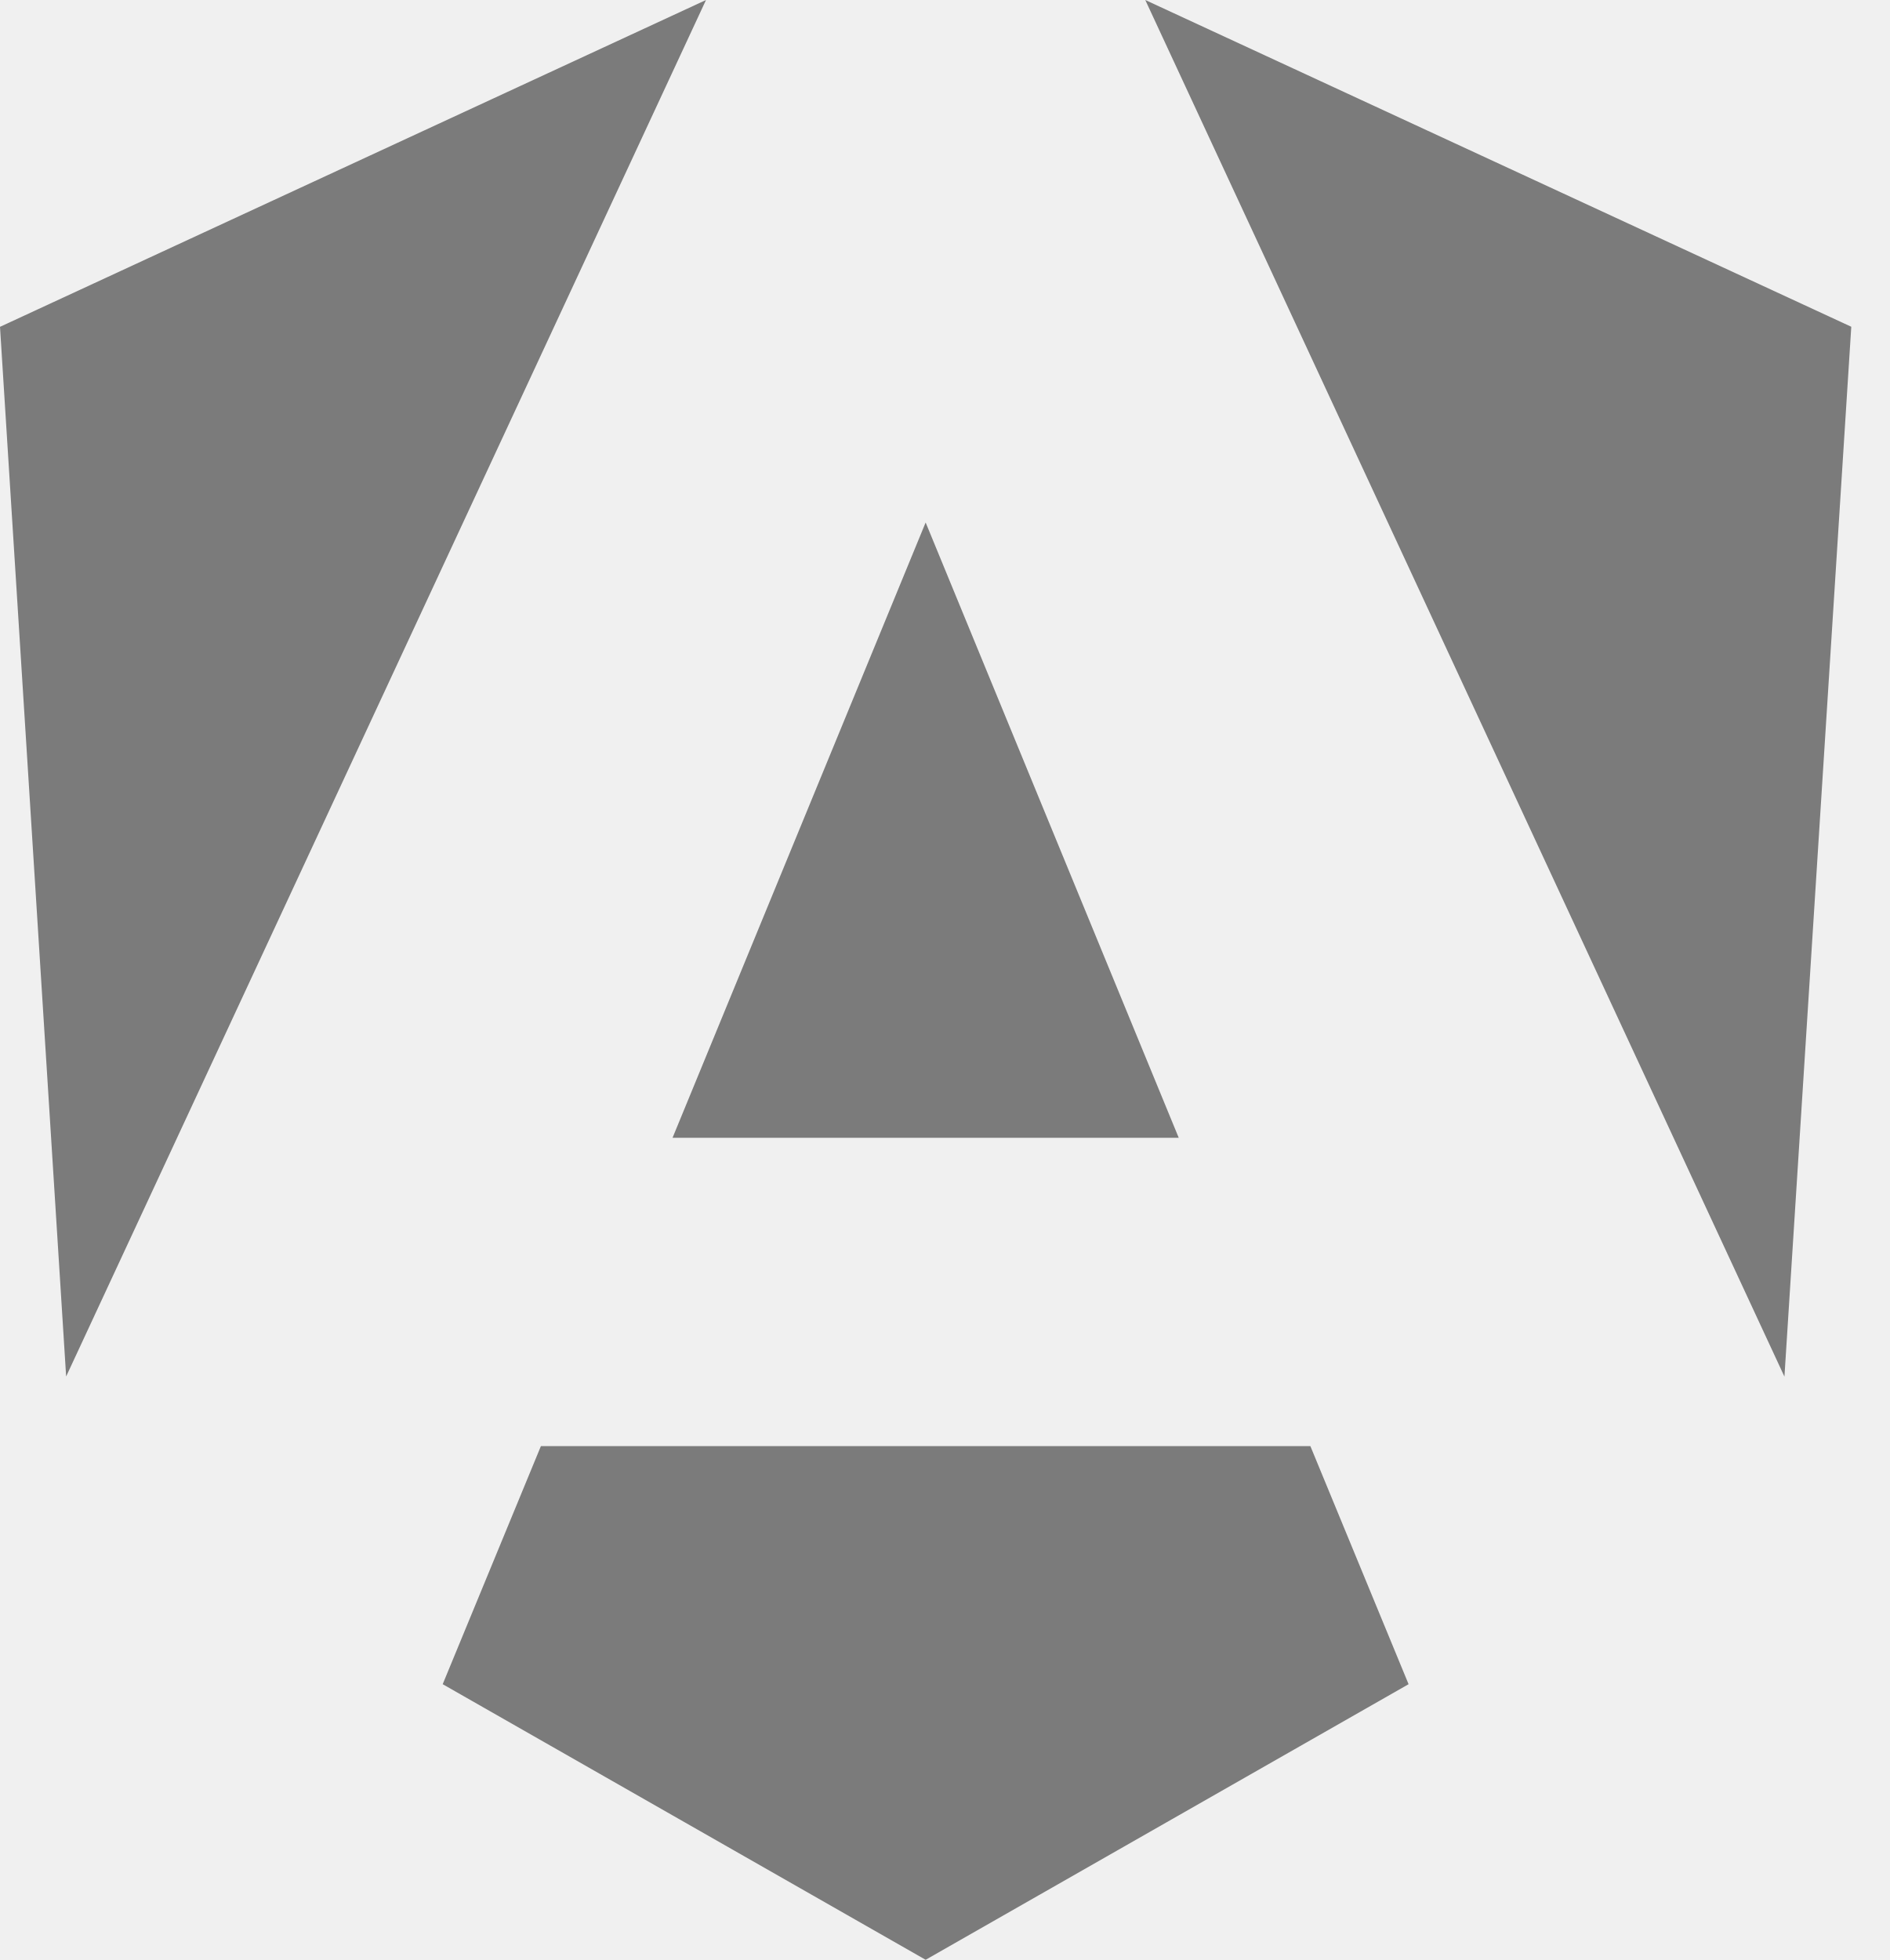
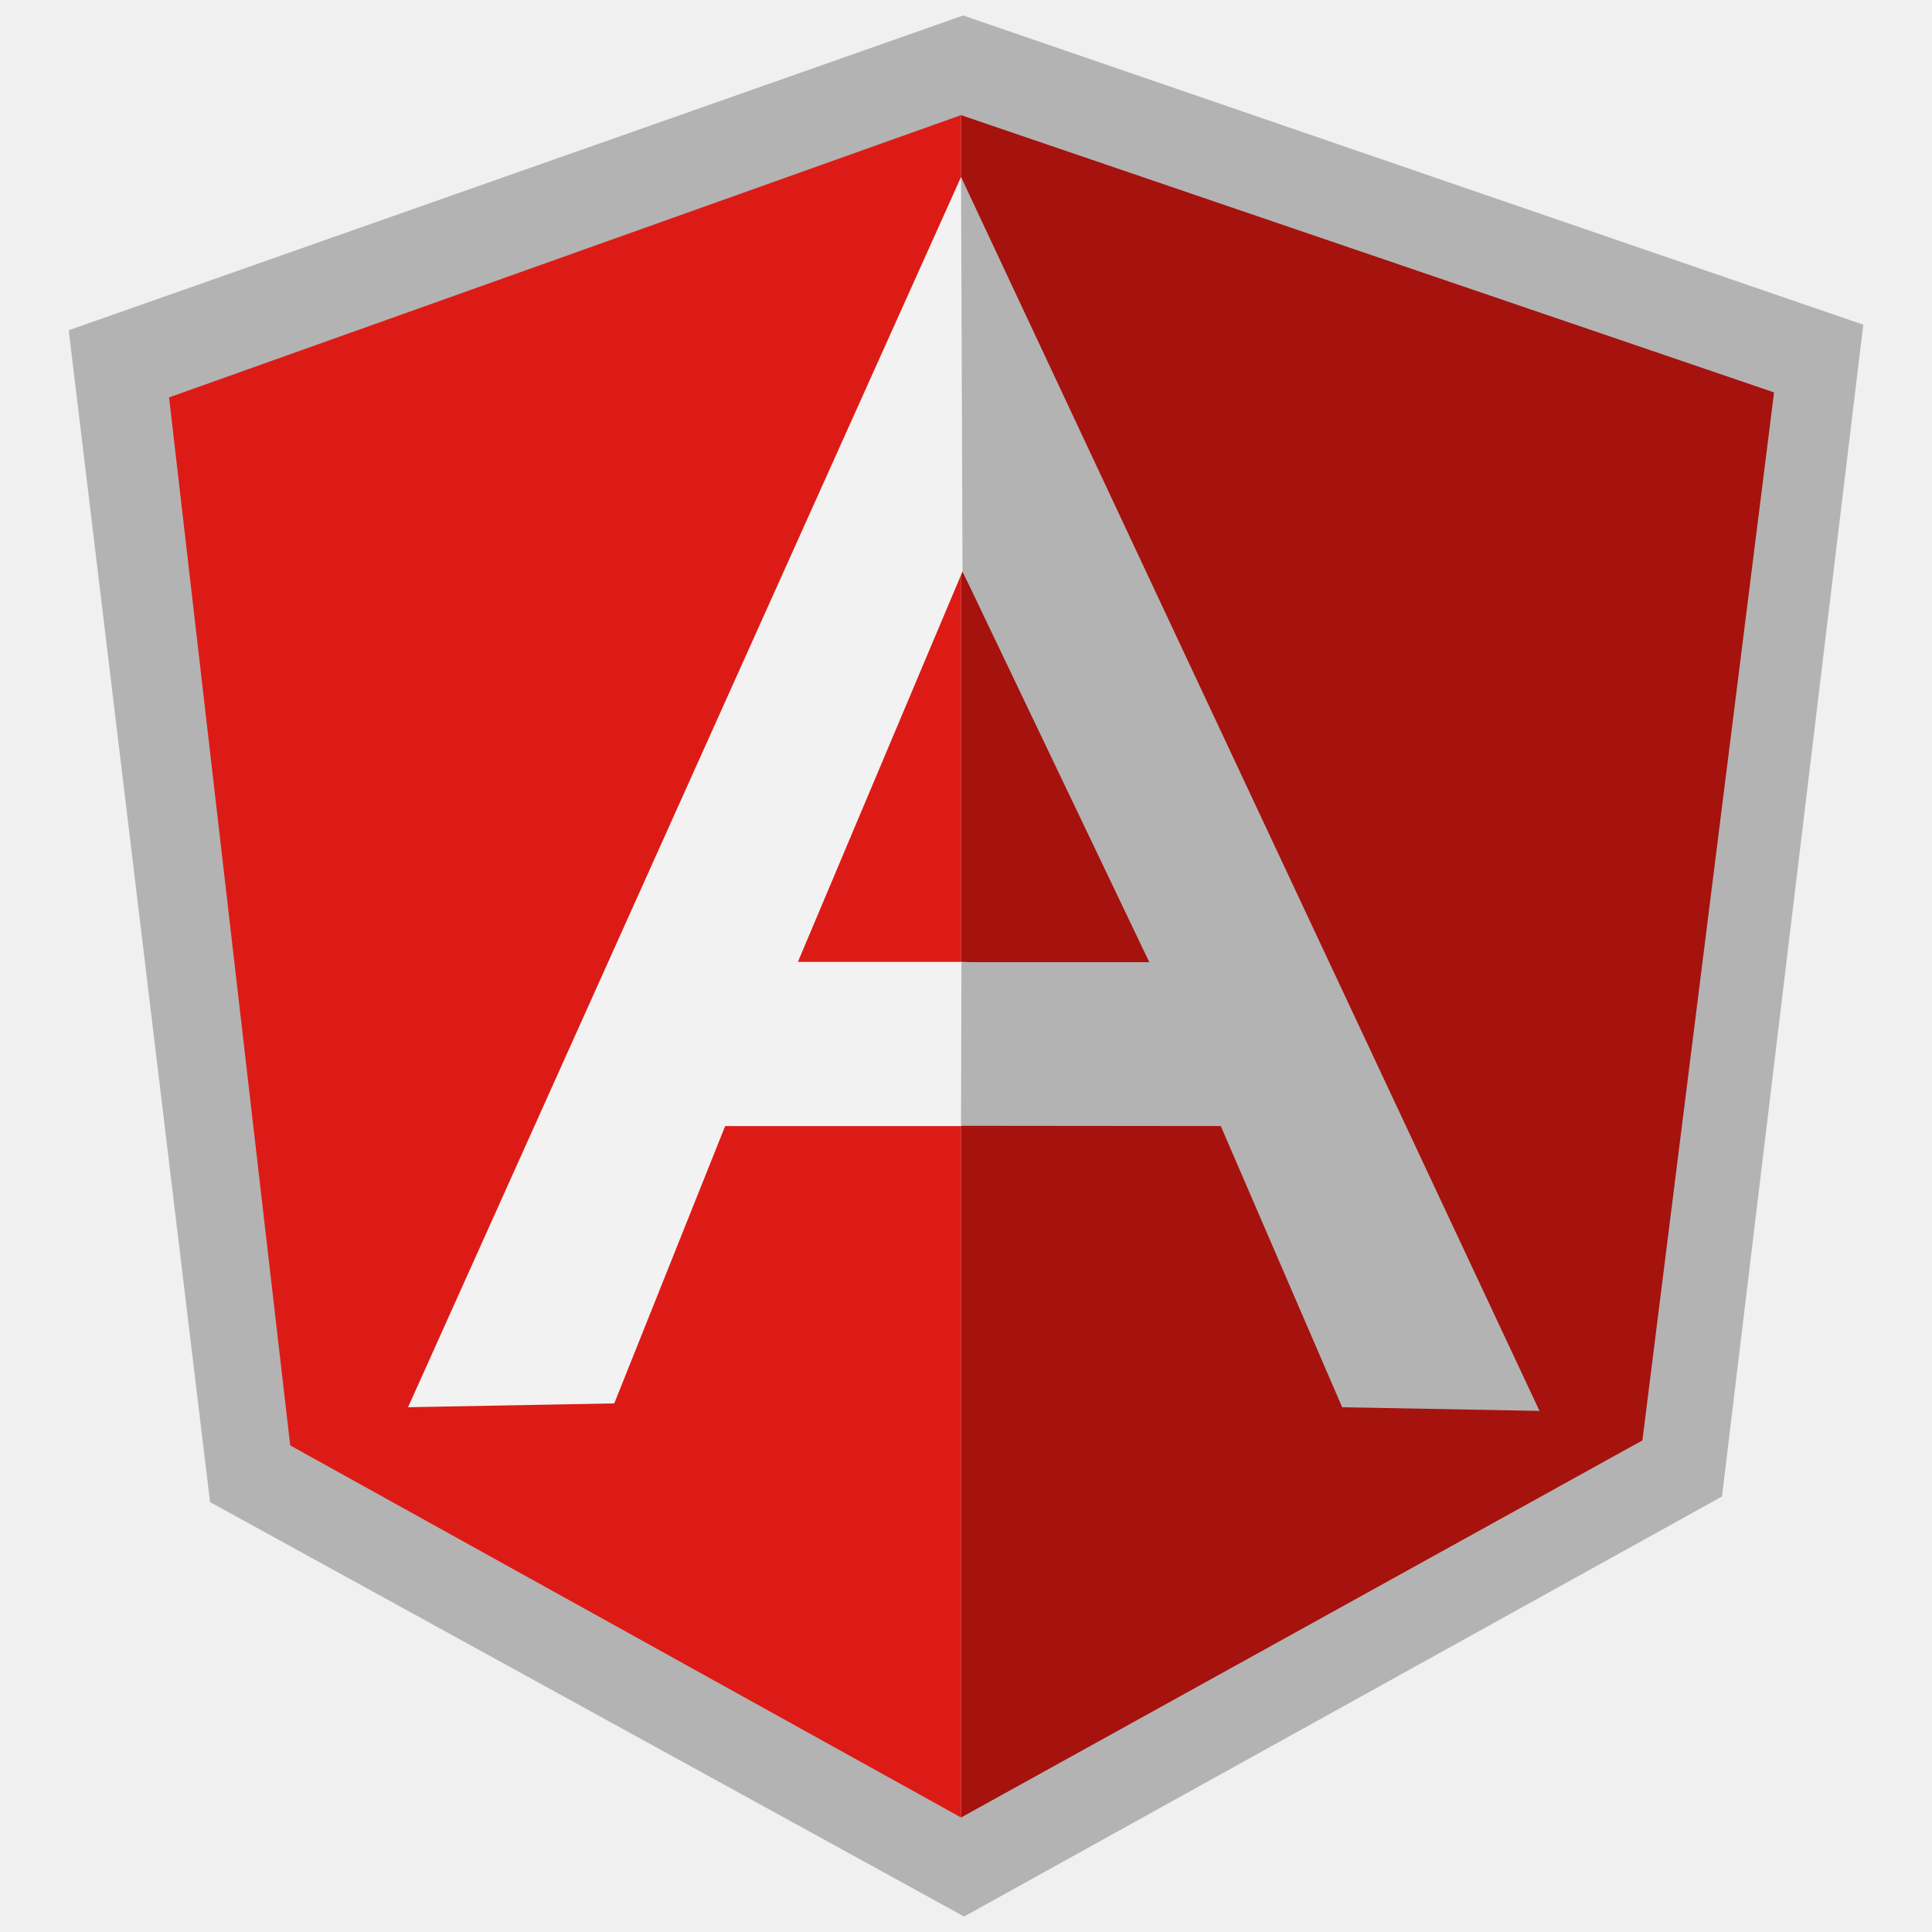
- <svg xmlns="http://www.w3.org/2000/svg" width="27" height="28" fill="none">
-   <g clip-path="url(#a)">
-     <path fill="#7B7B7B" d="m26.45 4.668-.955 14.998L16.363 0zM20.125 24.06l-6.9 3.937-6.9-3.937 1.403-3.401h10.994zm-6.9-16.596 3.616 8.79H9.609zm-12.28 12.2L0 4.669 10.087 0z" />
-   </g>
-   <defs>
-     <clipPath id="a">
-       <path fill="#fff" d="M0 0h26.45v28H0z" />
-     </clipPath>
-   </defs>
+ <svg xmlns="http://www.w3.org/2000/svg" viewBox="0 0 128 128">
+   <path fill="#B3B3B3" d="M63.81 1.026L4.553 21.88l9.363 77.637 49.957 27.457 50.214-27.828 9.36-77.635z" />
+   <path fill="#A6120D" d="M117.536 25.998L63.672 7.629v112.785l45.141-24.983z" />
+   <path fill="#DD1B16" d="M11.201 26.329l8.026 69.434 44.444 24.651V7.627z" />
+   <path fill="#F2F2F2" d="M78.499 67.67l-14.827 6.934H48.044l-7.347 18.374-13.663.254 36.638-81.508L78.499 67.67zm-1.434-3.491L63.77 37.858 52.864 63.726h10.807l13.394.453z" />
+   <path fill="#B3B3B3" d="M63.671 11.724l.098 26.134 12.375 25.888H63.698l-.027 10.841 17.209.017 8.042 18.63 13.074.242z" />
</svg>
